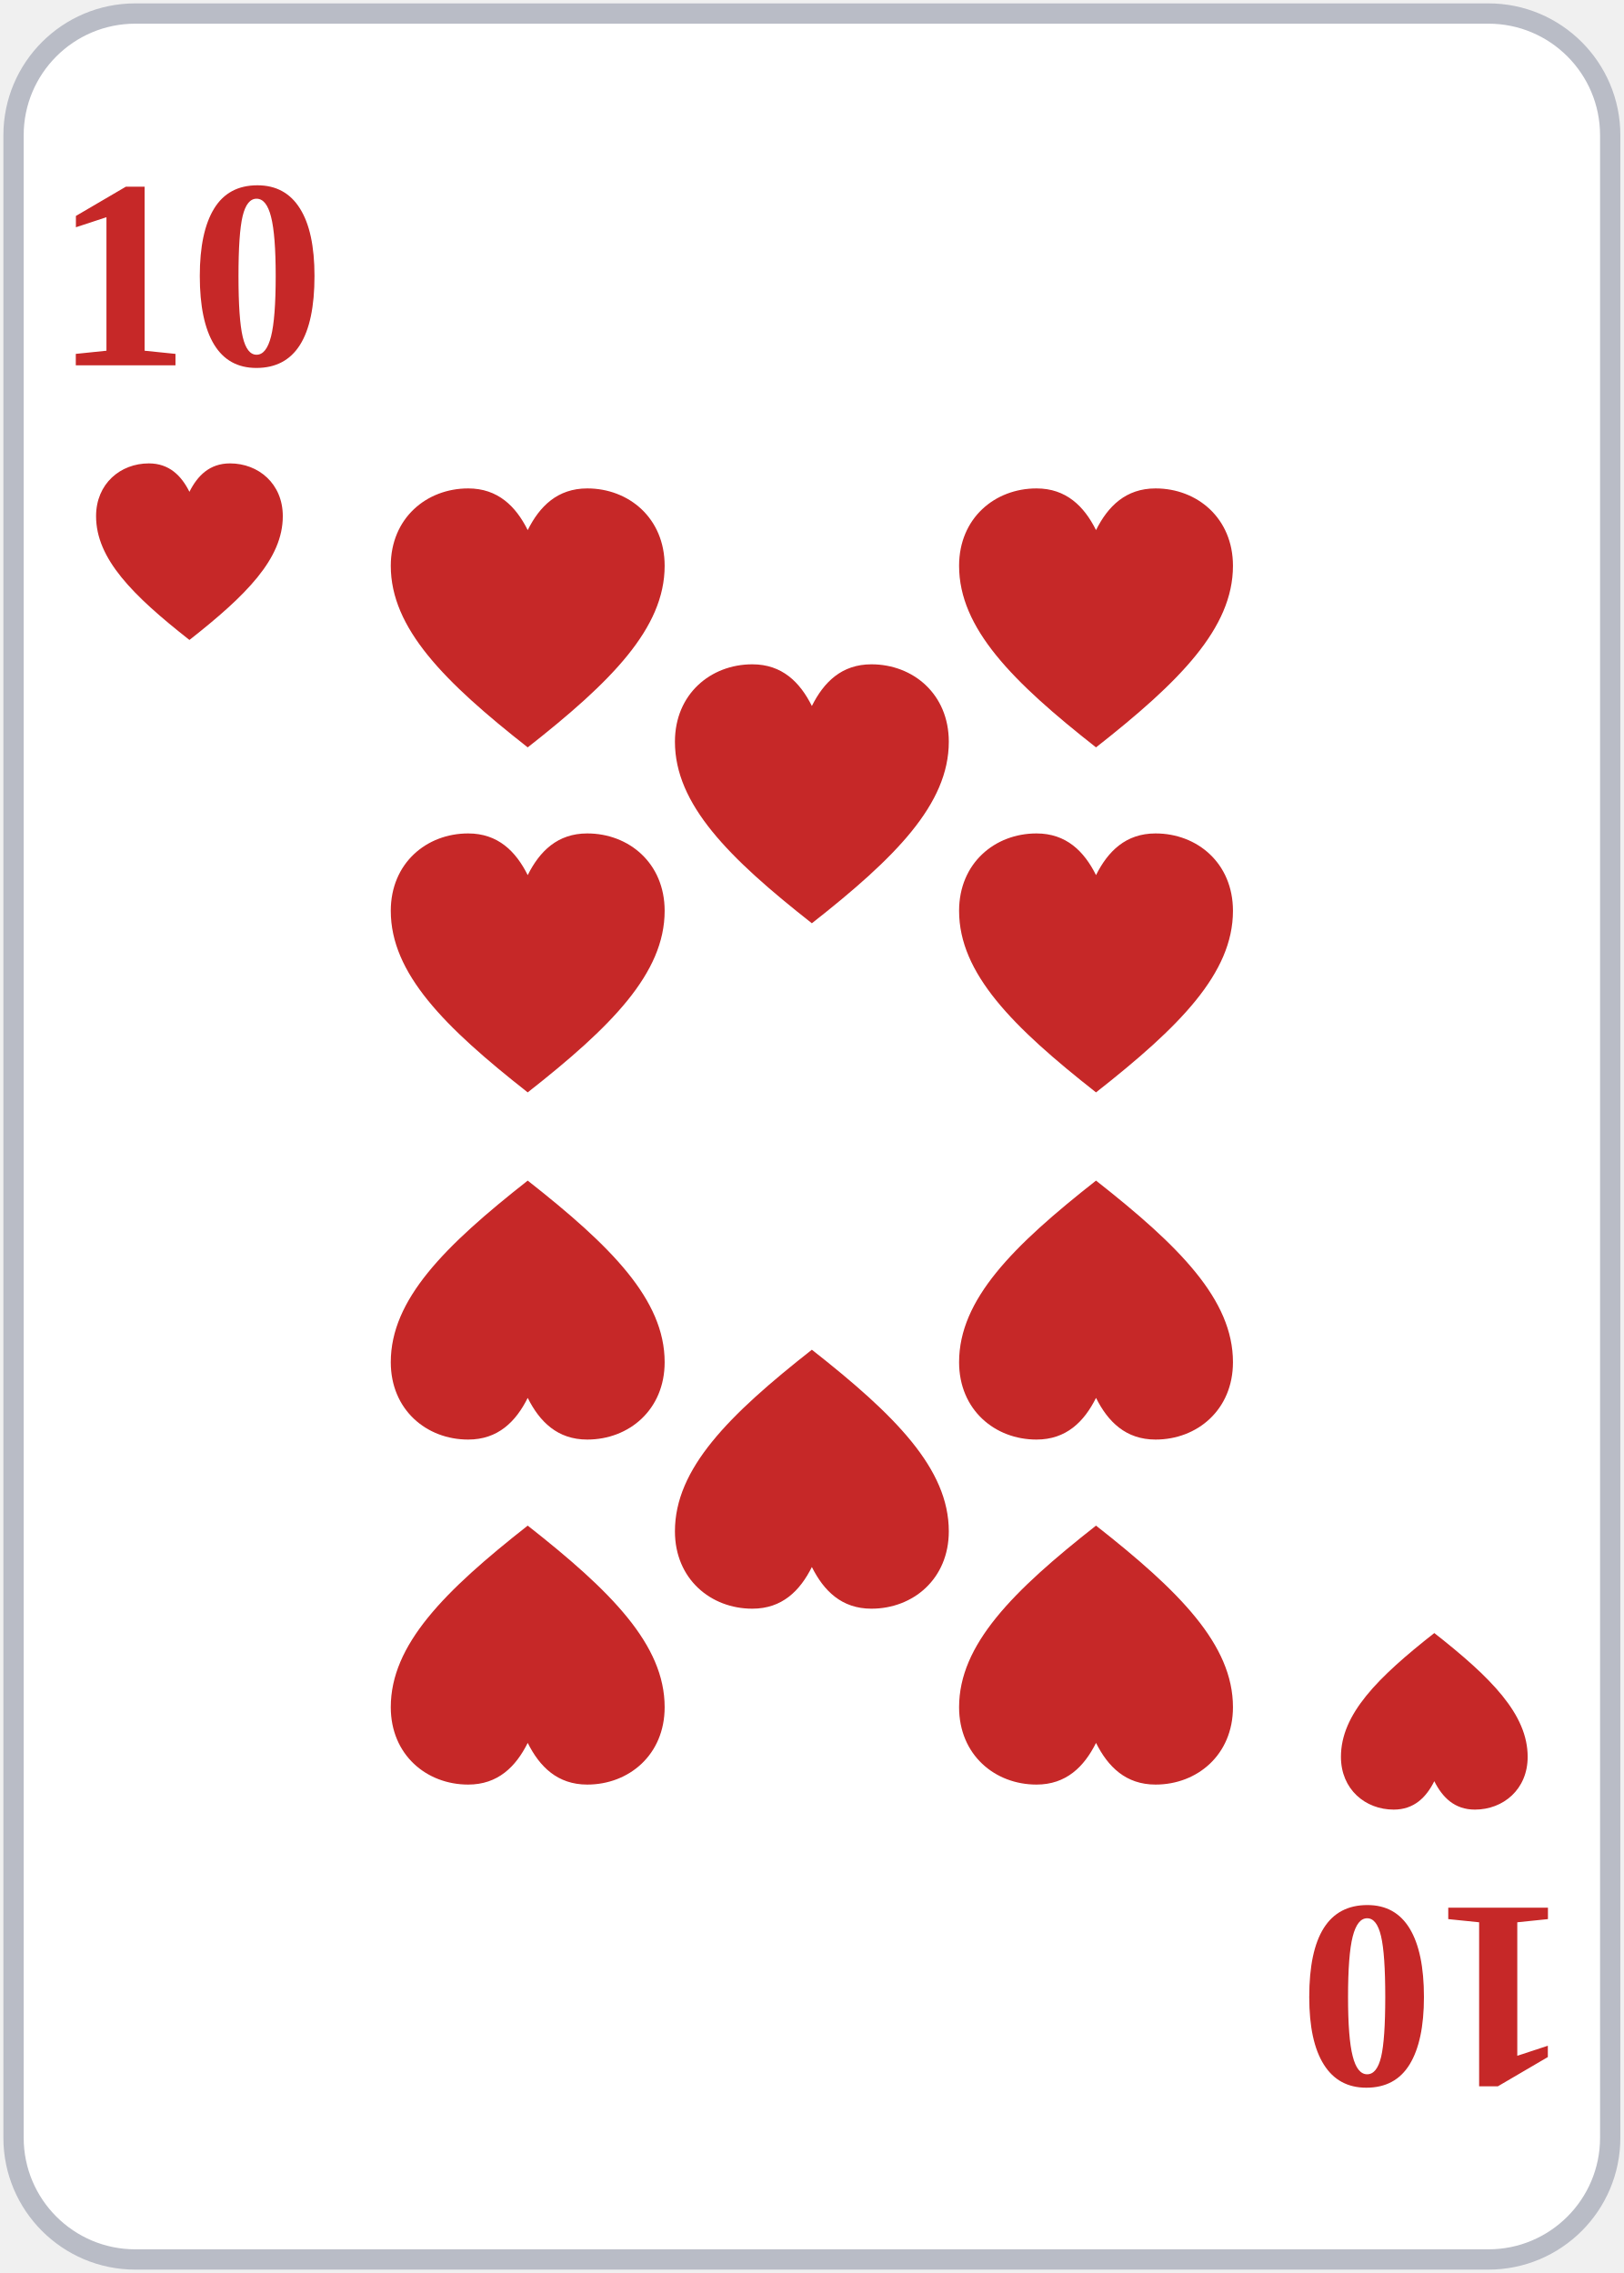
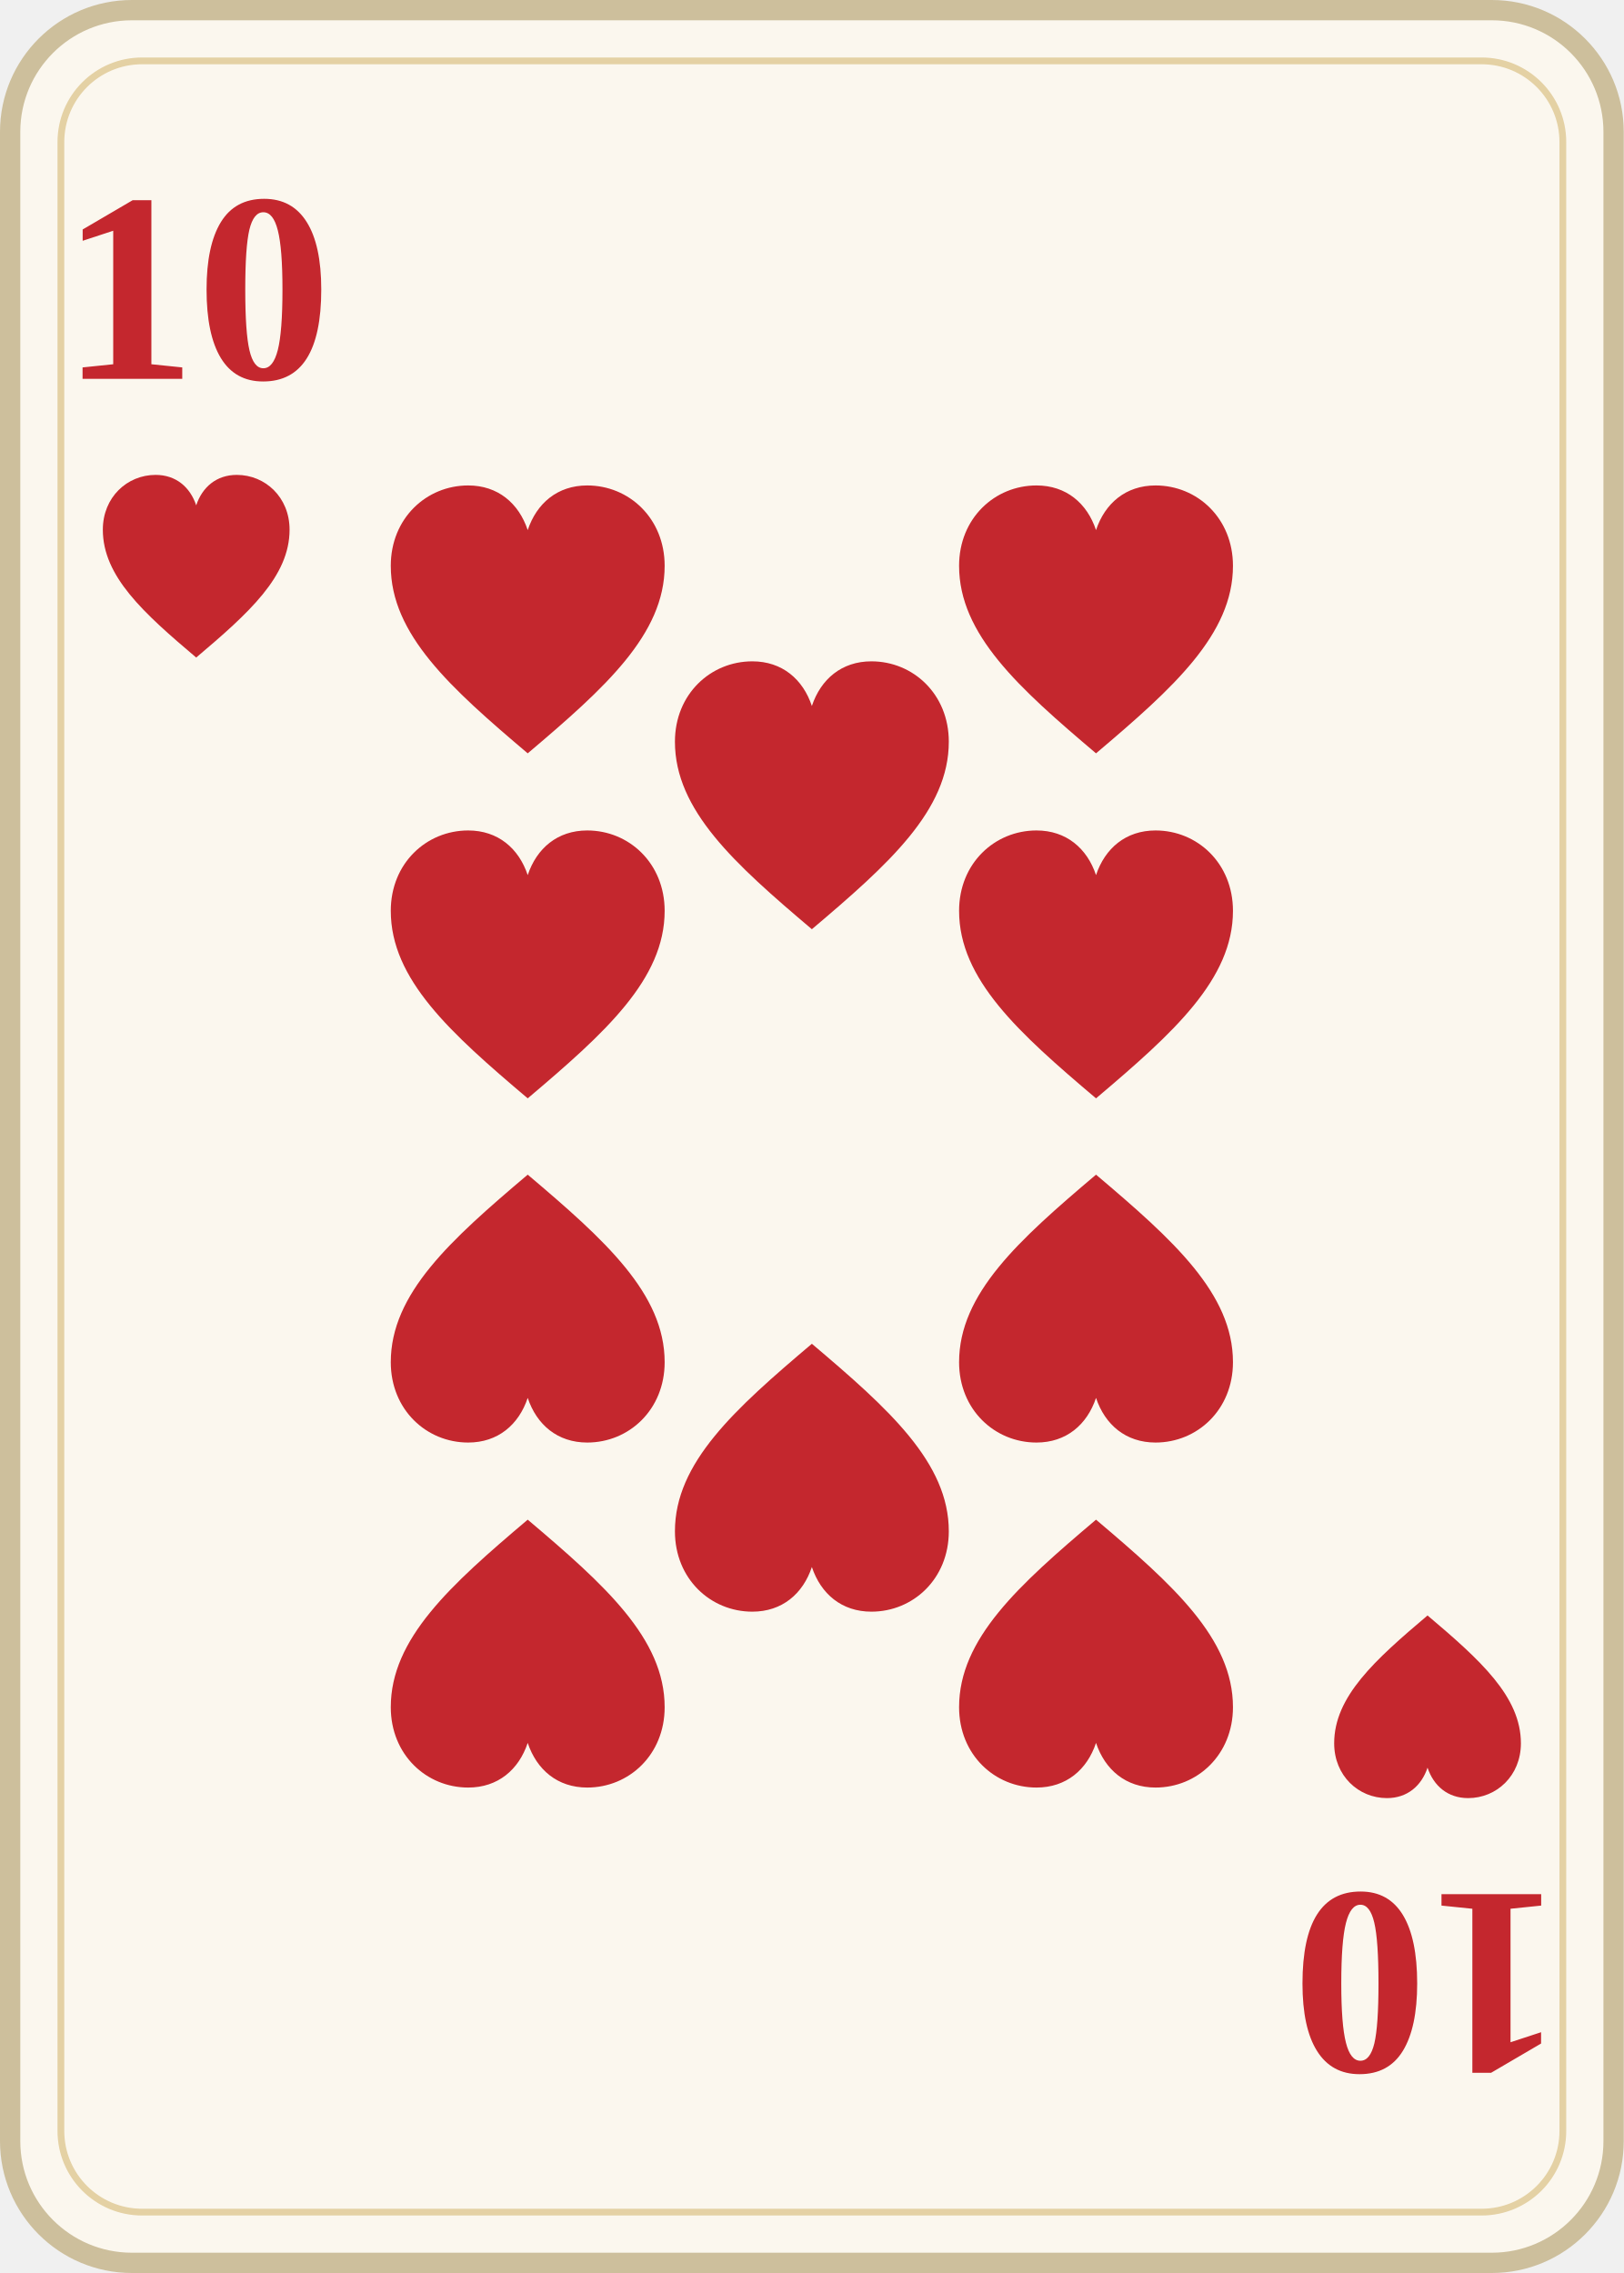
- <svg xmlns="http://www.w3.org/2000/svg" viewBox="0 0 240 336" width="240" height="336">
+ <svg xmlns="http://www.w3.org/2000/svg" viewBox="0 0 240 336" width="240" height="336" data-rank="TEN" data-suit="HEARTS">
  <defs>
    <symbol id="suit" viewBox="0 0 100 100" overflow="visible">
-       <path d="M50 92 C22 70 4 52 4 31 C4 15 16 5 30 5 C40 5 46 11 50 19 C54 11 60 5 70 5 C84 5 96 15 96 31 C96 52 78 70 50 92 Z" />
+       <path d="M50 94 C24 72 4 54 4 31 C4 15 16 4 30 4 C40 4 47 10 50 19 C53 10 60 4 70 4 C84 4 96 15 96 31 C96 54 76 72 50 94 Z" />
    </symbol>
  </defs>
-   <rect x="2" y="2" width="236" height="332" rx="18" fill="#ffffff" stroke="#b9bcc6" stroke-width="3" />
-   <g fill="#c62828" color="#c62828">
+   <rect x="1.5" y="1.5" width="237" height="333" rx="18" fill="#fbf7ee" stroke="#cdbf9c" stroke-width="3" />
+   <rect x="9" y="9" width="222" height="318" rx="12" fill="none" stroke="#c9a24a" stroke-opacity="0.45" stroke-width="1" />
+   <g fill="#c4272e" color="#c4272e">
    <use href="#suit" x="0" y="0" width="100" height="100" transform="translate(56 70)  scale(0.44)" />
    <use href="#suit" x="0" y="0" width="100" height="100" transform="translate(140 70)  scale(0.44)" />
    <use href="#suit" x="0" y="0" width="100" height="100" transform="translate(98 96)  scale(0.44)" />
    <use href="#suit" x="0" y="0" width="100" height="100" transform="translate(56 121)  scale(0.44)" />
    <use href="#suit" x="0" y="0" width="100" height="100" transform="translate(140 121)  scale(0.44)" />
    <use href="#suit" x="0" y="0" width="100" height="100" transform="translate(56 171) rotate(180 22 22) scale(0.44)" />
    <use href="#suit" x="0" y="0" width="100" height="100" transform="translate(140 171) rotate(180 22 22) scale(0.44)" />
    <use href="#suit" x="0" y="0" width="100" height="100" transform="translate(98 196) rotate(180 22 22) scale(0.44)" />
    <use href="#suit" x="0" y="0" width="100" height="100" transform="translate(56 222) rotate(180 22 22) scale(0.44)" />
    <use href="#suit" x="0" y="0" width="100" height="100" transform="translate(140 222) rotate(180 22 22) scale(0.44)" />
  </g>
-   <g fill="#c62828">
-     <text x="28" y="54" text-anchor="middle" font-family="Georgia, 'Times New Roman', serif" font-weight="700" font-size="40">10</text>
-     <use href="#suit" x="0" y="0" width="100" height="100" transform="translate(13 67)  scale(0.3)" />
+   <g fill="#c4272e">
+     <text x="29" y="56" text-anchor="middle" font-family="Georgia, 'Times New Roman', serif" font-weight="700" font-size="40">10</text>
+     <use href="#suit" x="0" y="0" width="100" height="100" transform="translate(14 69)  scale(0.3)" />
  </g>
  <g transform="rotate(180 120 168)">
-     <g fill="#c62828">
-       <text x="28" y="54" text-anchor="middle" font-family="Georgia, 'Times New Roman', serif" font-weight="700" font-size="40">10</text>
-       <use href="#suit" x="0" y="0" width="100" height="100" transform="translate(13 67)  scale(0.3)" />
+     <g fill="#c4272e">
+       <text x="29" y="56" text-anchor="middle" font-family="Georgia, 'Times New Roman', serif" font-weight="700" font-size="40">10</text>
+       <use href="#suit" x="0" y="0" width="100" height="100" transform="translate(14 69)  scale(0.3)" />
    </g>
  </g>
</svg>
